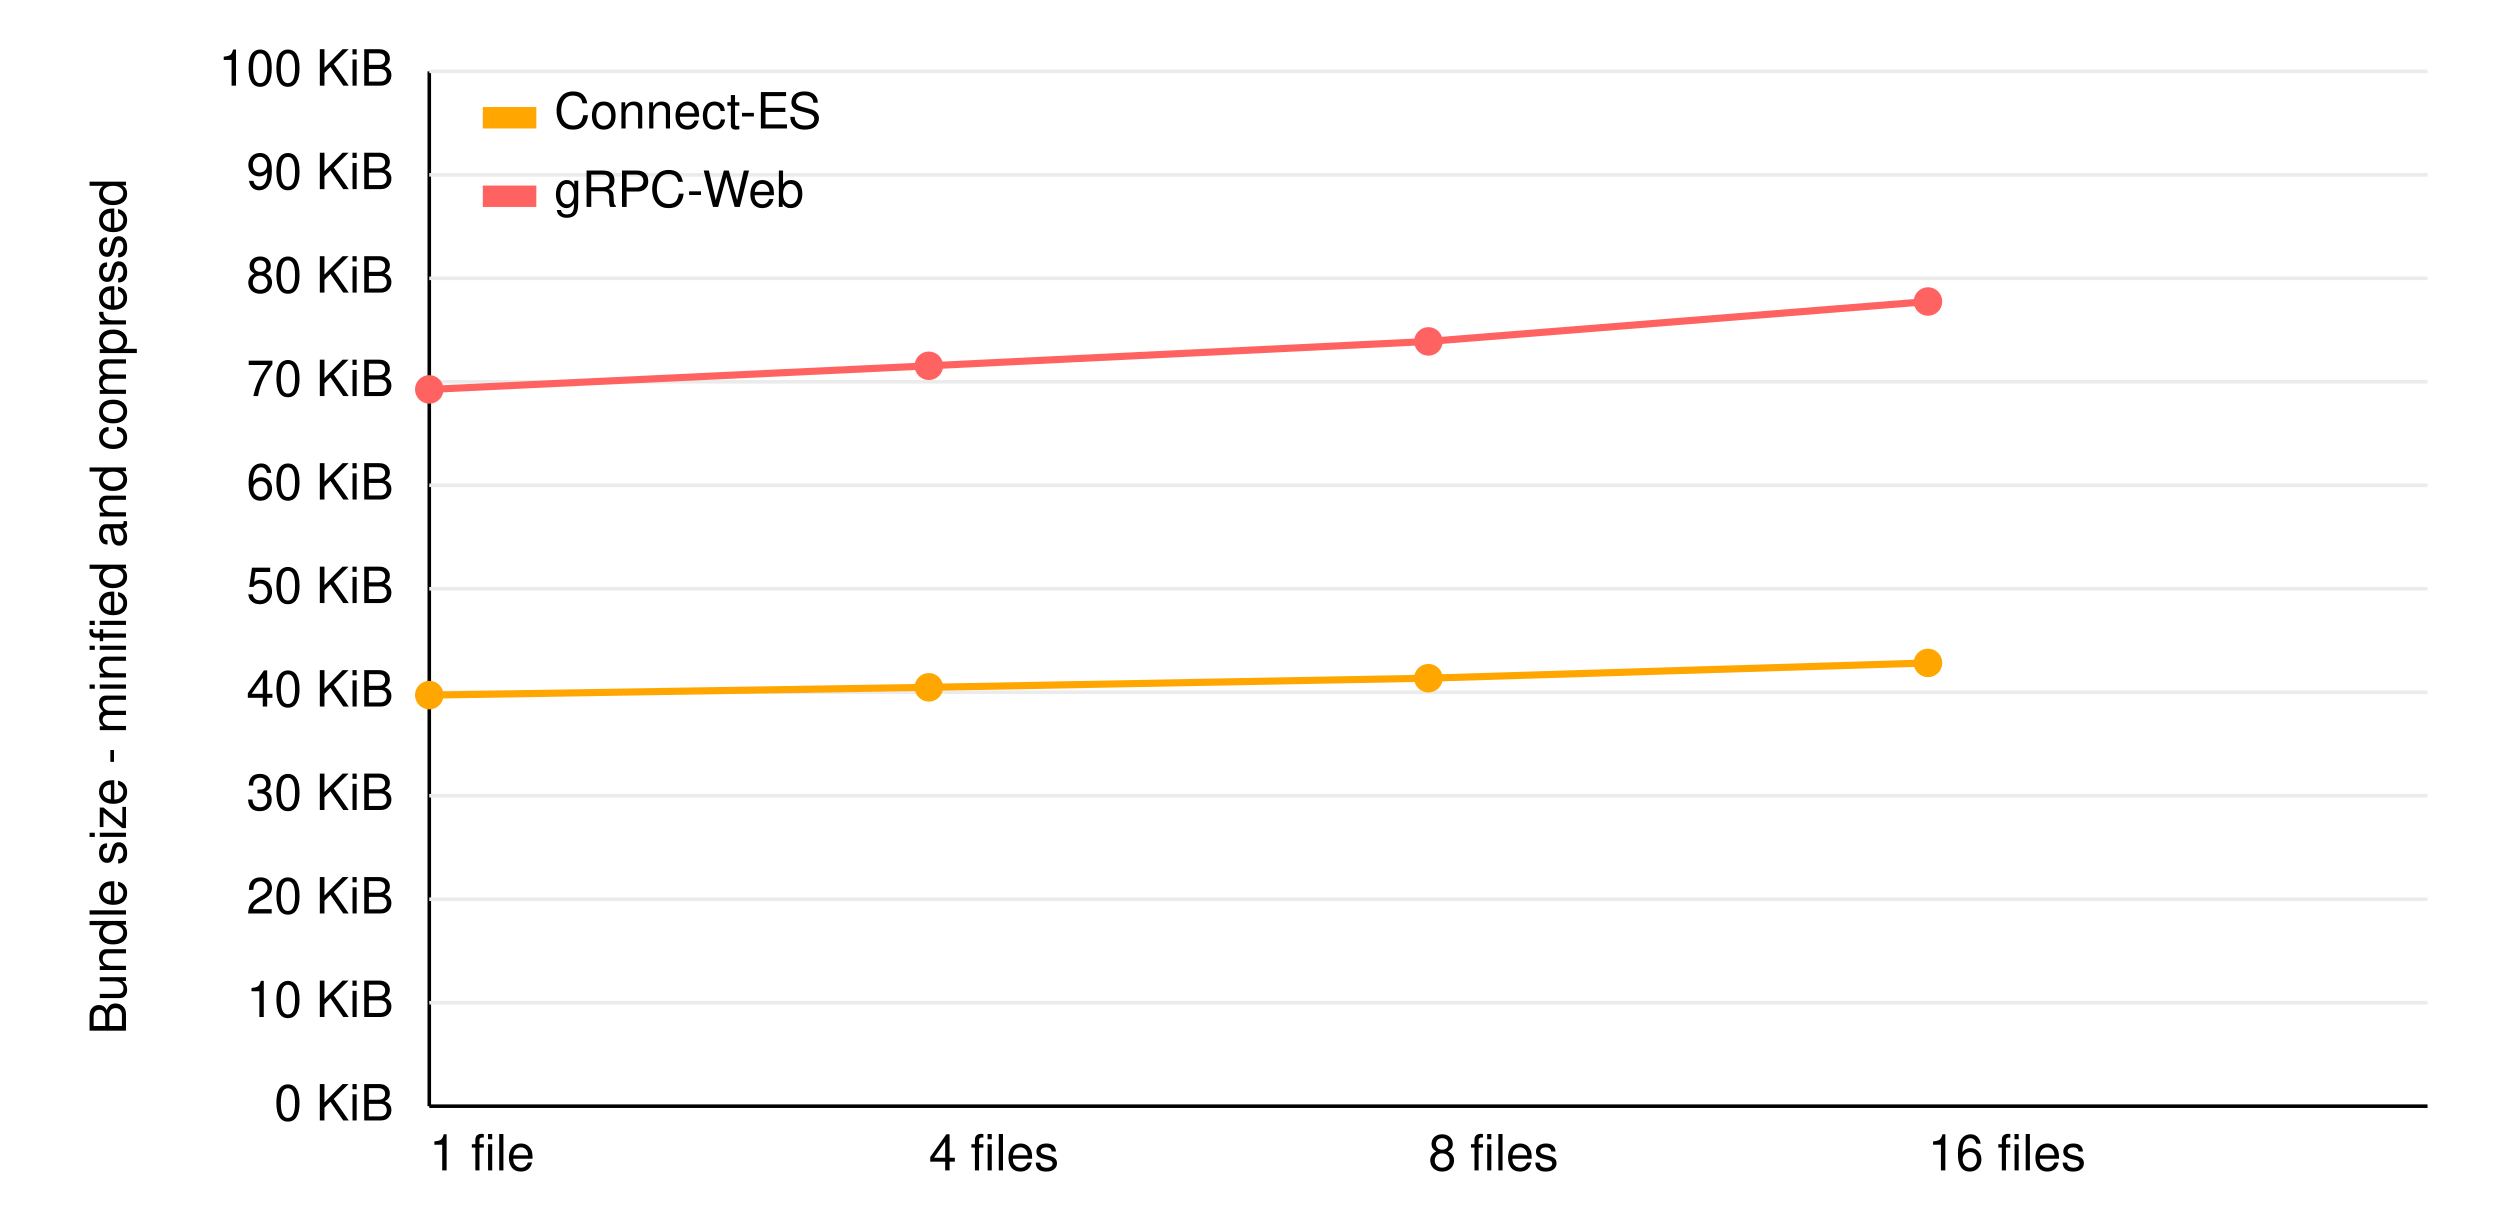
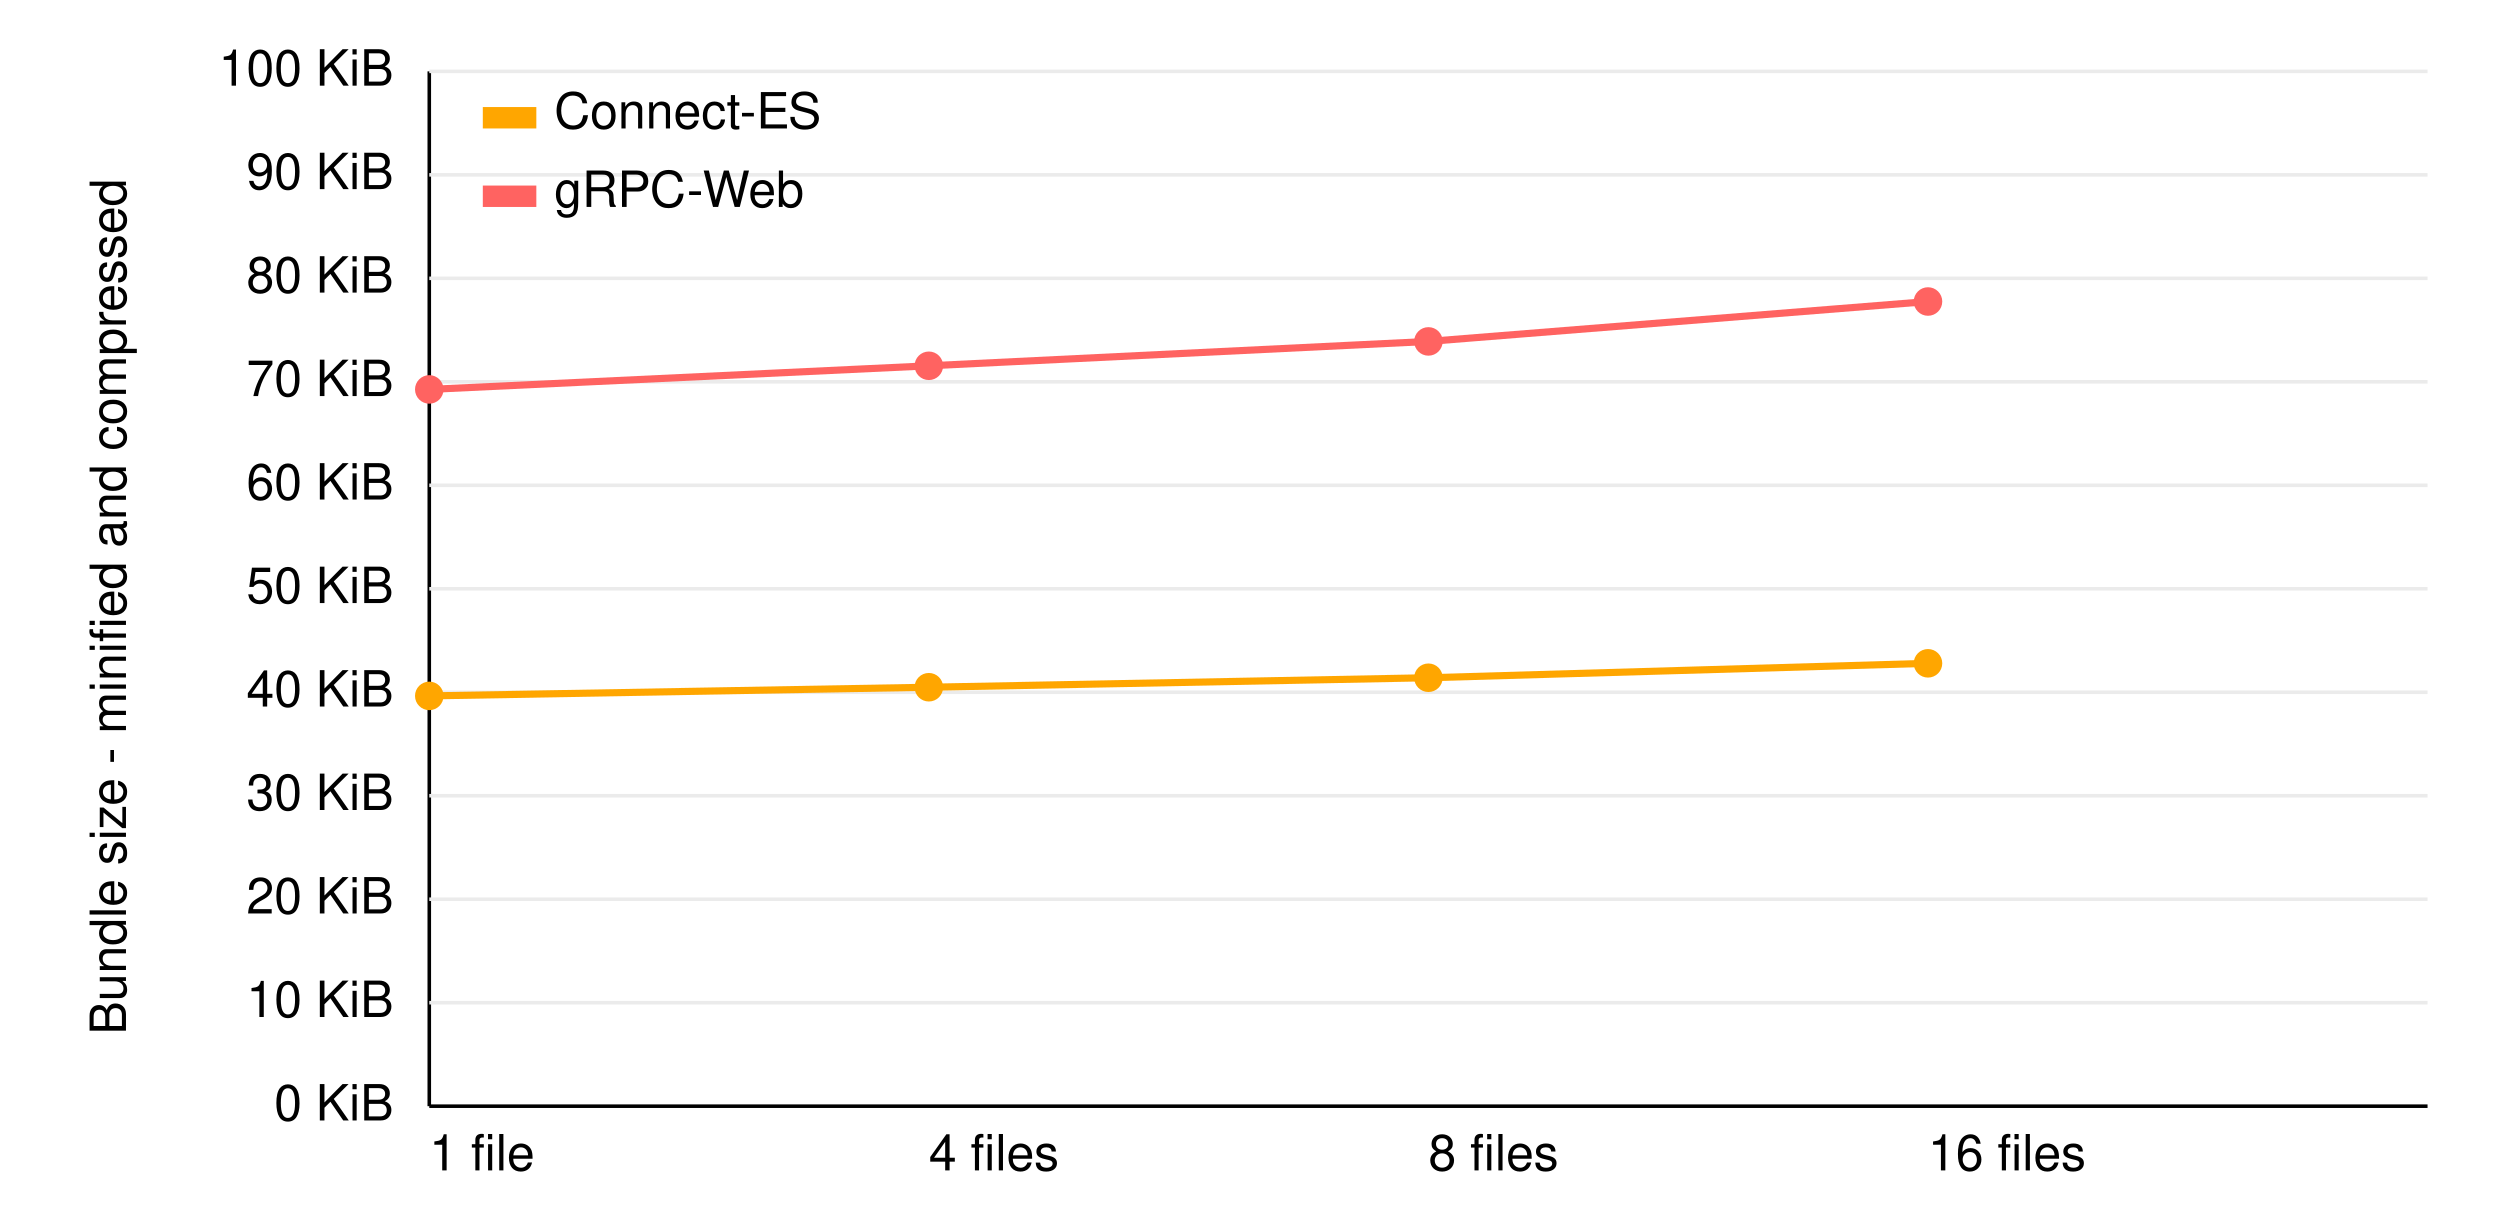
<svg xmlns="http://www.w3.org/2000/svg" version="1.1" width="680px" height="330px" viewBox="0 0 680 340" class="chart">
  <style>
      
      text {
        font: 14px Verdana, Helvetica, Arial, sans-serif;
      }
      
    </style>
  <g transform="translate(110,310)">
    <line y1="0" x2="560" stroke="black" />
    <text x="0" y="18" text-anchor="start">1 file</text>
    <text x="140" y="18" text-anchor="start">4 files</text>
    <text x="280" y="18" text-anchor="start">8 files</text>
    <text x="420" y="18" text-anchor="start">16 files</text>
  </g>
  <g transform="translate(110, 20)">
    <line x1="0" x2="0" y1="0" y2="290" stroke="black" />
    <g transform="rotate(-90), translate(-150,-85)">
      <text text-anchor="middle">Bundle size - minified and compressed</text>
    </g>
    <text x="-10" y="4" text-anchor="end">100 KiB</text>
    <line x1="0" x2="560" y1="0" y2="0" stroke="#ebebeb" />
    <text x="-10" y="33" text-anchor="end">90 KiB</text>
    <line x1="0" x2="560" y1="29" y2="29" stroke="#ebebeb" />
    <text x="-10" y="62" text-anchor="end">80 KiB</text>
    <line x1="0" x2="560" y1="58" y2="58" stroke="#ebebeb" />
    <text x="-10" y="91" text-anchor="end">70 KiB</text>
    <line x1="0" x2="560" y1="87" y2="87" stroke="#ebebeb" />
    <text x="-10" y="120" text-anchor="end">60 KiB</text>
    <line x1="0" x2="560" y1="116" y2="116" stroke="#ebebeb" />
    <text x="-10" y="149" text-anchor="end">50 KiB</text>
    <line x1="0" x2="560" y1="145" y2="145" stroke="#ebebeb" />
    <text x="-10" y="178" text-anchor="end">40 KiB</text>
    <line x1="0" x2="560" y1="174" y2="174" stroke="#ebebeb" />
    <text x="-10" y="207" text-anchor="end">30 KiB</text>
    <line x1="0" x2="560" y1="203" y2="203" stroke="#ebebeb" />
    <text x="-10" y="236" text-anchor="end">20 KiB</text>
    <line x1="0" x2="560" y1="232" y2="232" stroke="#ebebeb" />
    <text x="-10" y="265" text-anchor="end">10 KiB</text>
    <line x1="0" x2="560" y1="261" y2="261" stroke="#ebebeb" />
    <text x="-10" y="294" text-anchor="end">0 KiB</text>
  </g>
  <g transform="translate(110, 20)">
-     <polyline fill="none" stroke="#ffa600" stroke-width="2" points="0,174.799 140,172.615 280,170.058 420,165.779">
+     <polyline fill="none" stroke="#ffa600" stroke-width="2" points="0,175.02 140,172.592 280,169.933 420,165.889">
    </polyline>
-     <circle cx="0" cy="174.799" r="4" fill="#ffa600" />
-     <circle cx="140" cy="172.615" r="4" fill="#ffa600" />
-     <circle cx="280" cy="170.058" r="4" fill="#ffa600" />
-     <circle cx="420" cy="165.779" r="4" fill="#ffa600" />
+     <circle cx="0" cy="175.02" r="4" fill="#ffa600" />
+     <circle cx="140" cy="172.592" r="4" fill="#ffa600" />
+     <circle cx="280" cy="169.933" r="4" fill="#ffa600" />
+     <circle cx="420" cy="165.889" r="4" fill="#ffa600" />
  </g>
  <g transform="translate(110, 20)">
    <polyline fill="none" stroke="#ff6361" stroke-width="2" points="0,89.133 140,82.508 280,75.68 420,64.497">
    </polyline>
    <circle cx="0" cy="89.133" r="4" fill="#ff6361" />
    <circle cx="140" cy="82.508" r="4" fill="#ff6361" />
    <circle cx="280" cy="75.68" r="4" fill="#ff6361" />
    <circle cx="420" cy="64.497" r="4" fill="#ff6361" />
  </g>
  <g transform="translate(125, 30)">
    <g transform="translate(0, 0)">
      <rect width="15" height="6" fill="#ffa600" />
      <text x="20" y="6">Connect-ES</text>
    </g>
    <g transform="translate(0, 22)">
      <rect width="15" height="6" fill="#ff6361" />
      <text x="20" y="6">gRPC-Web</text>
    </g>
  </g>
</svg>
